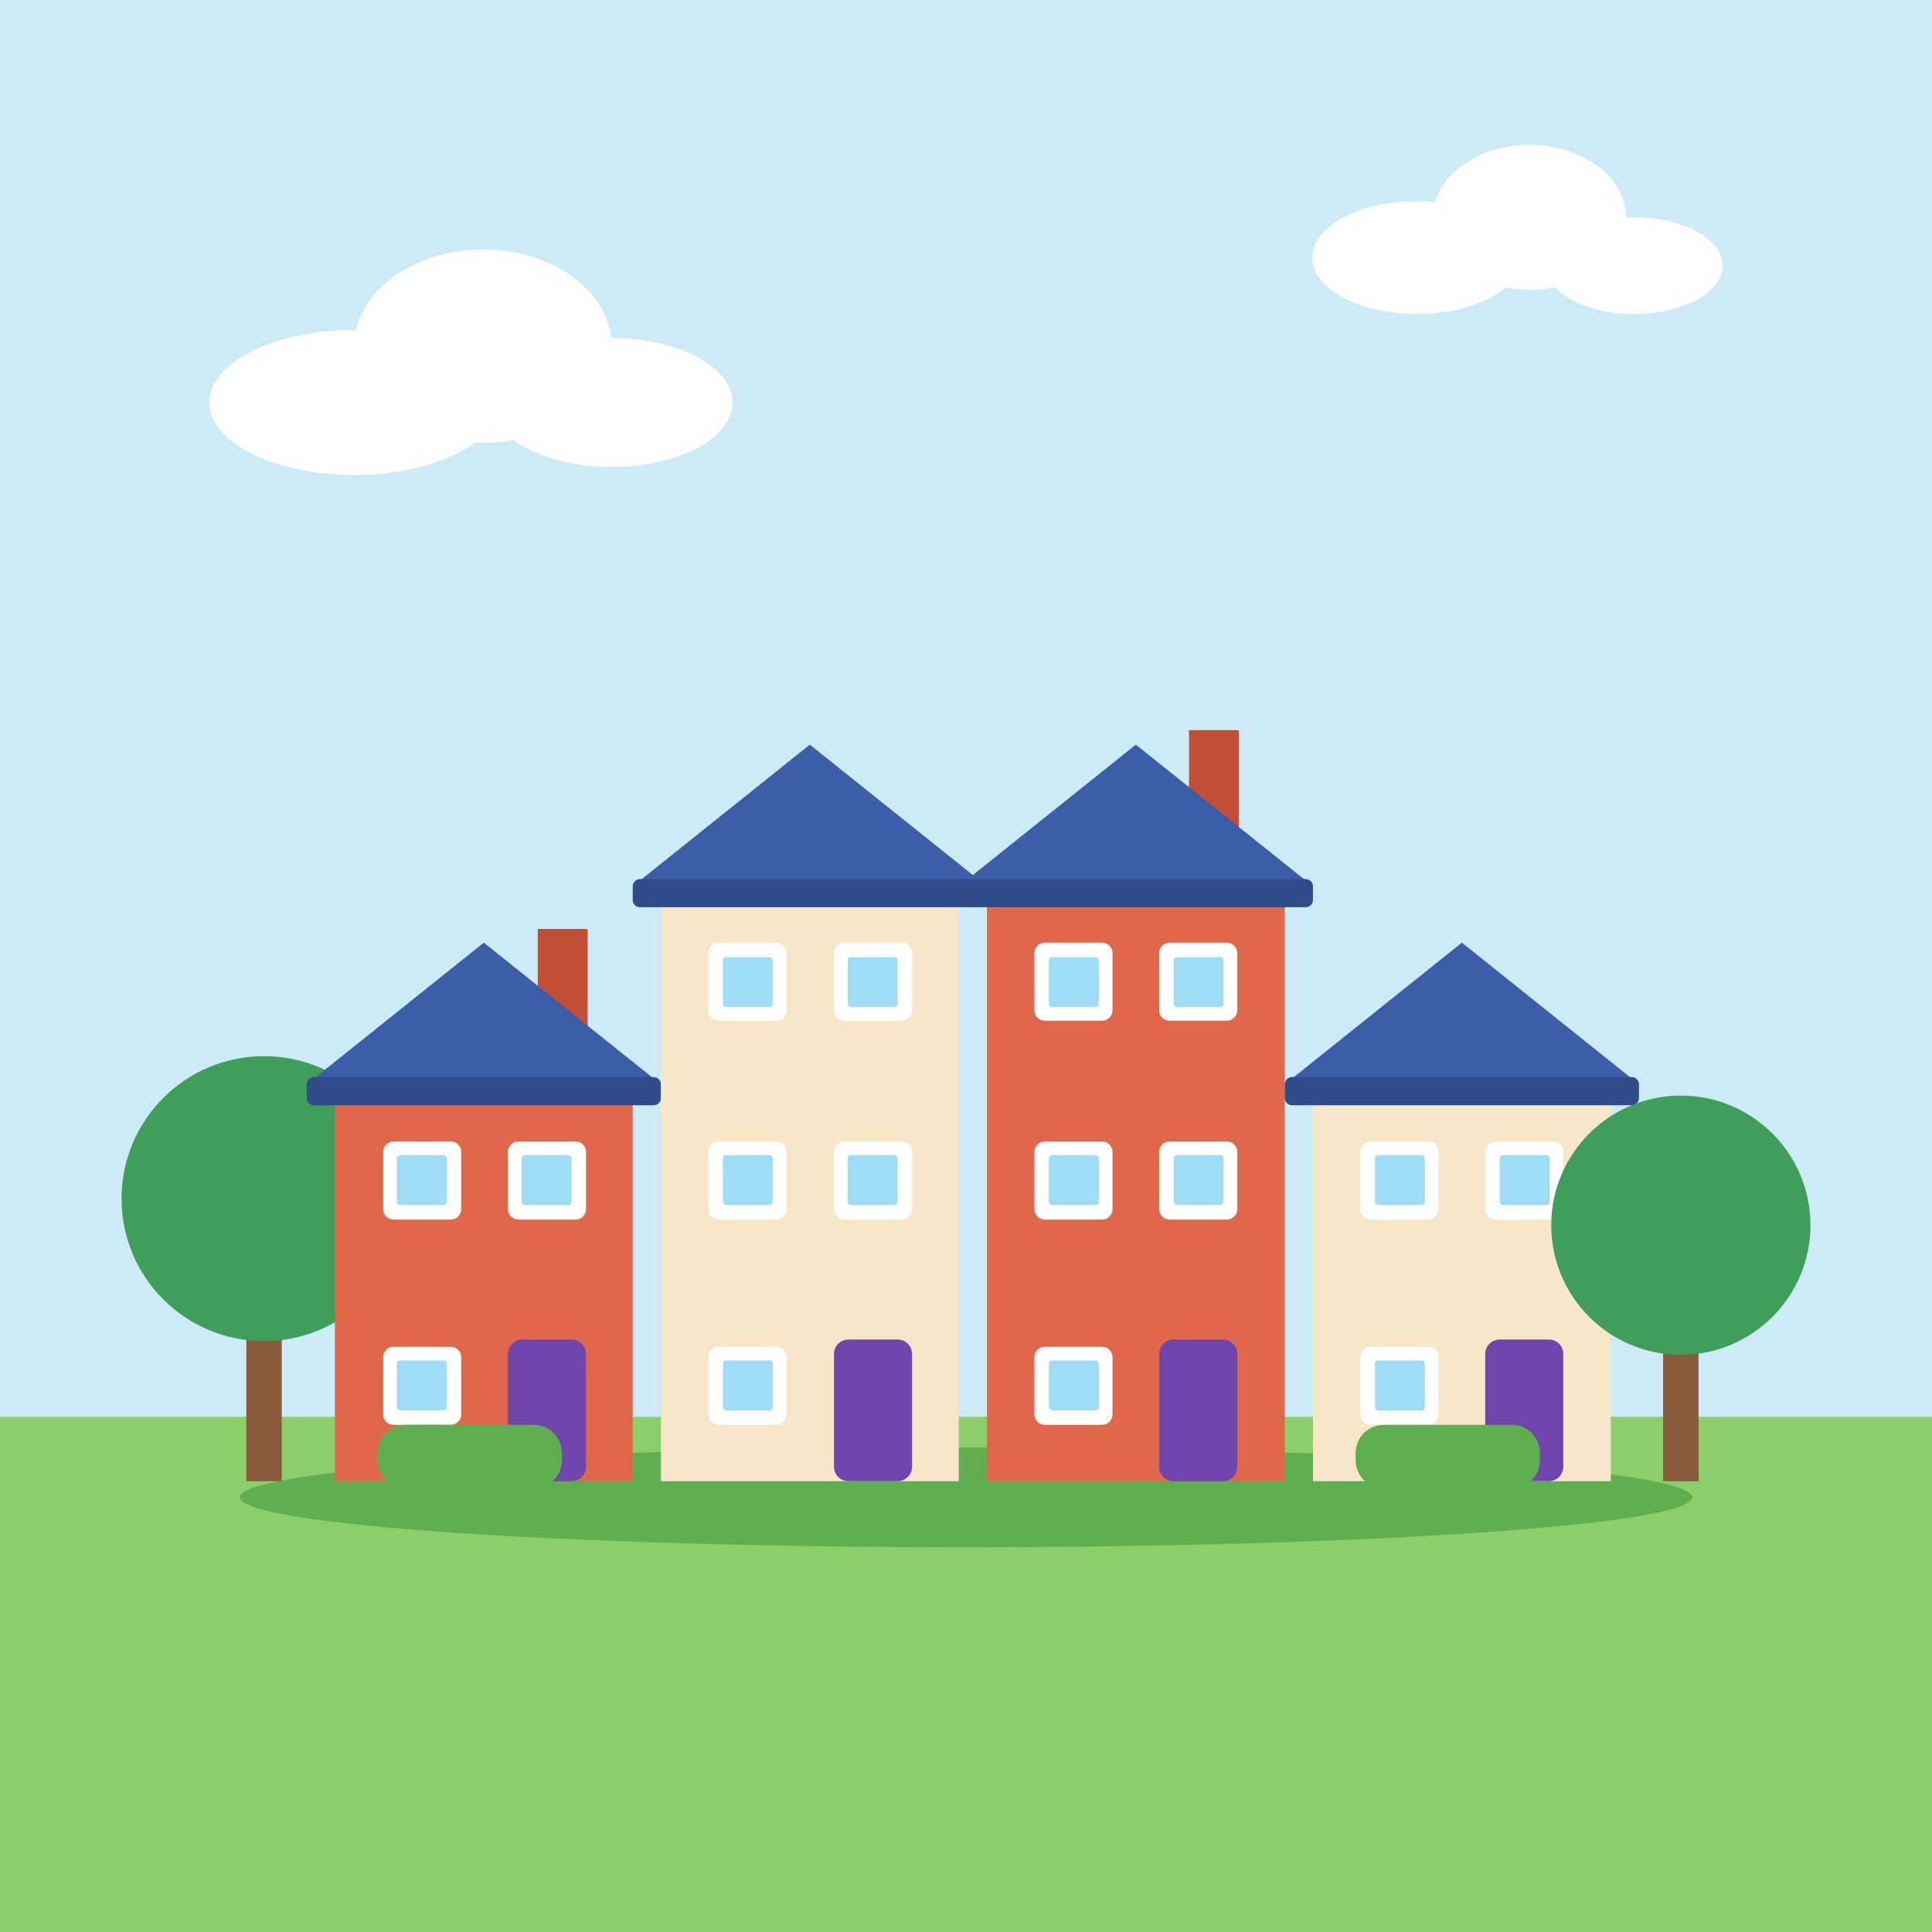
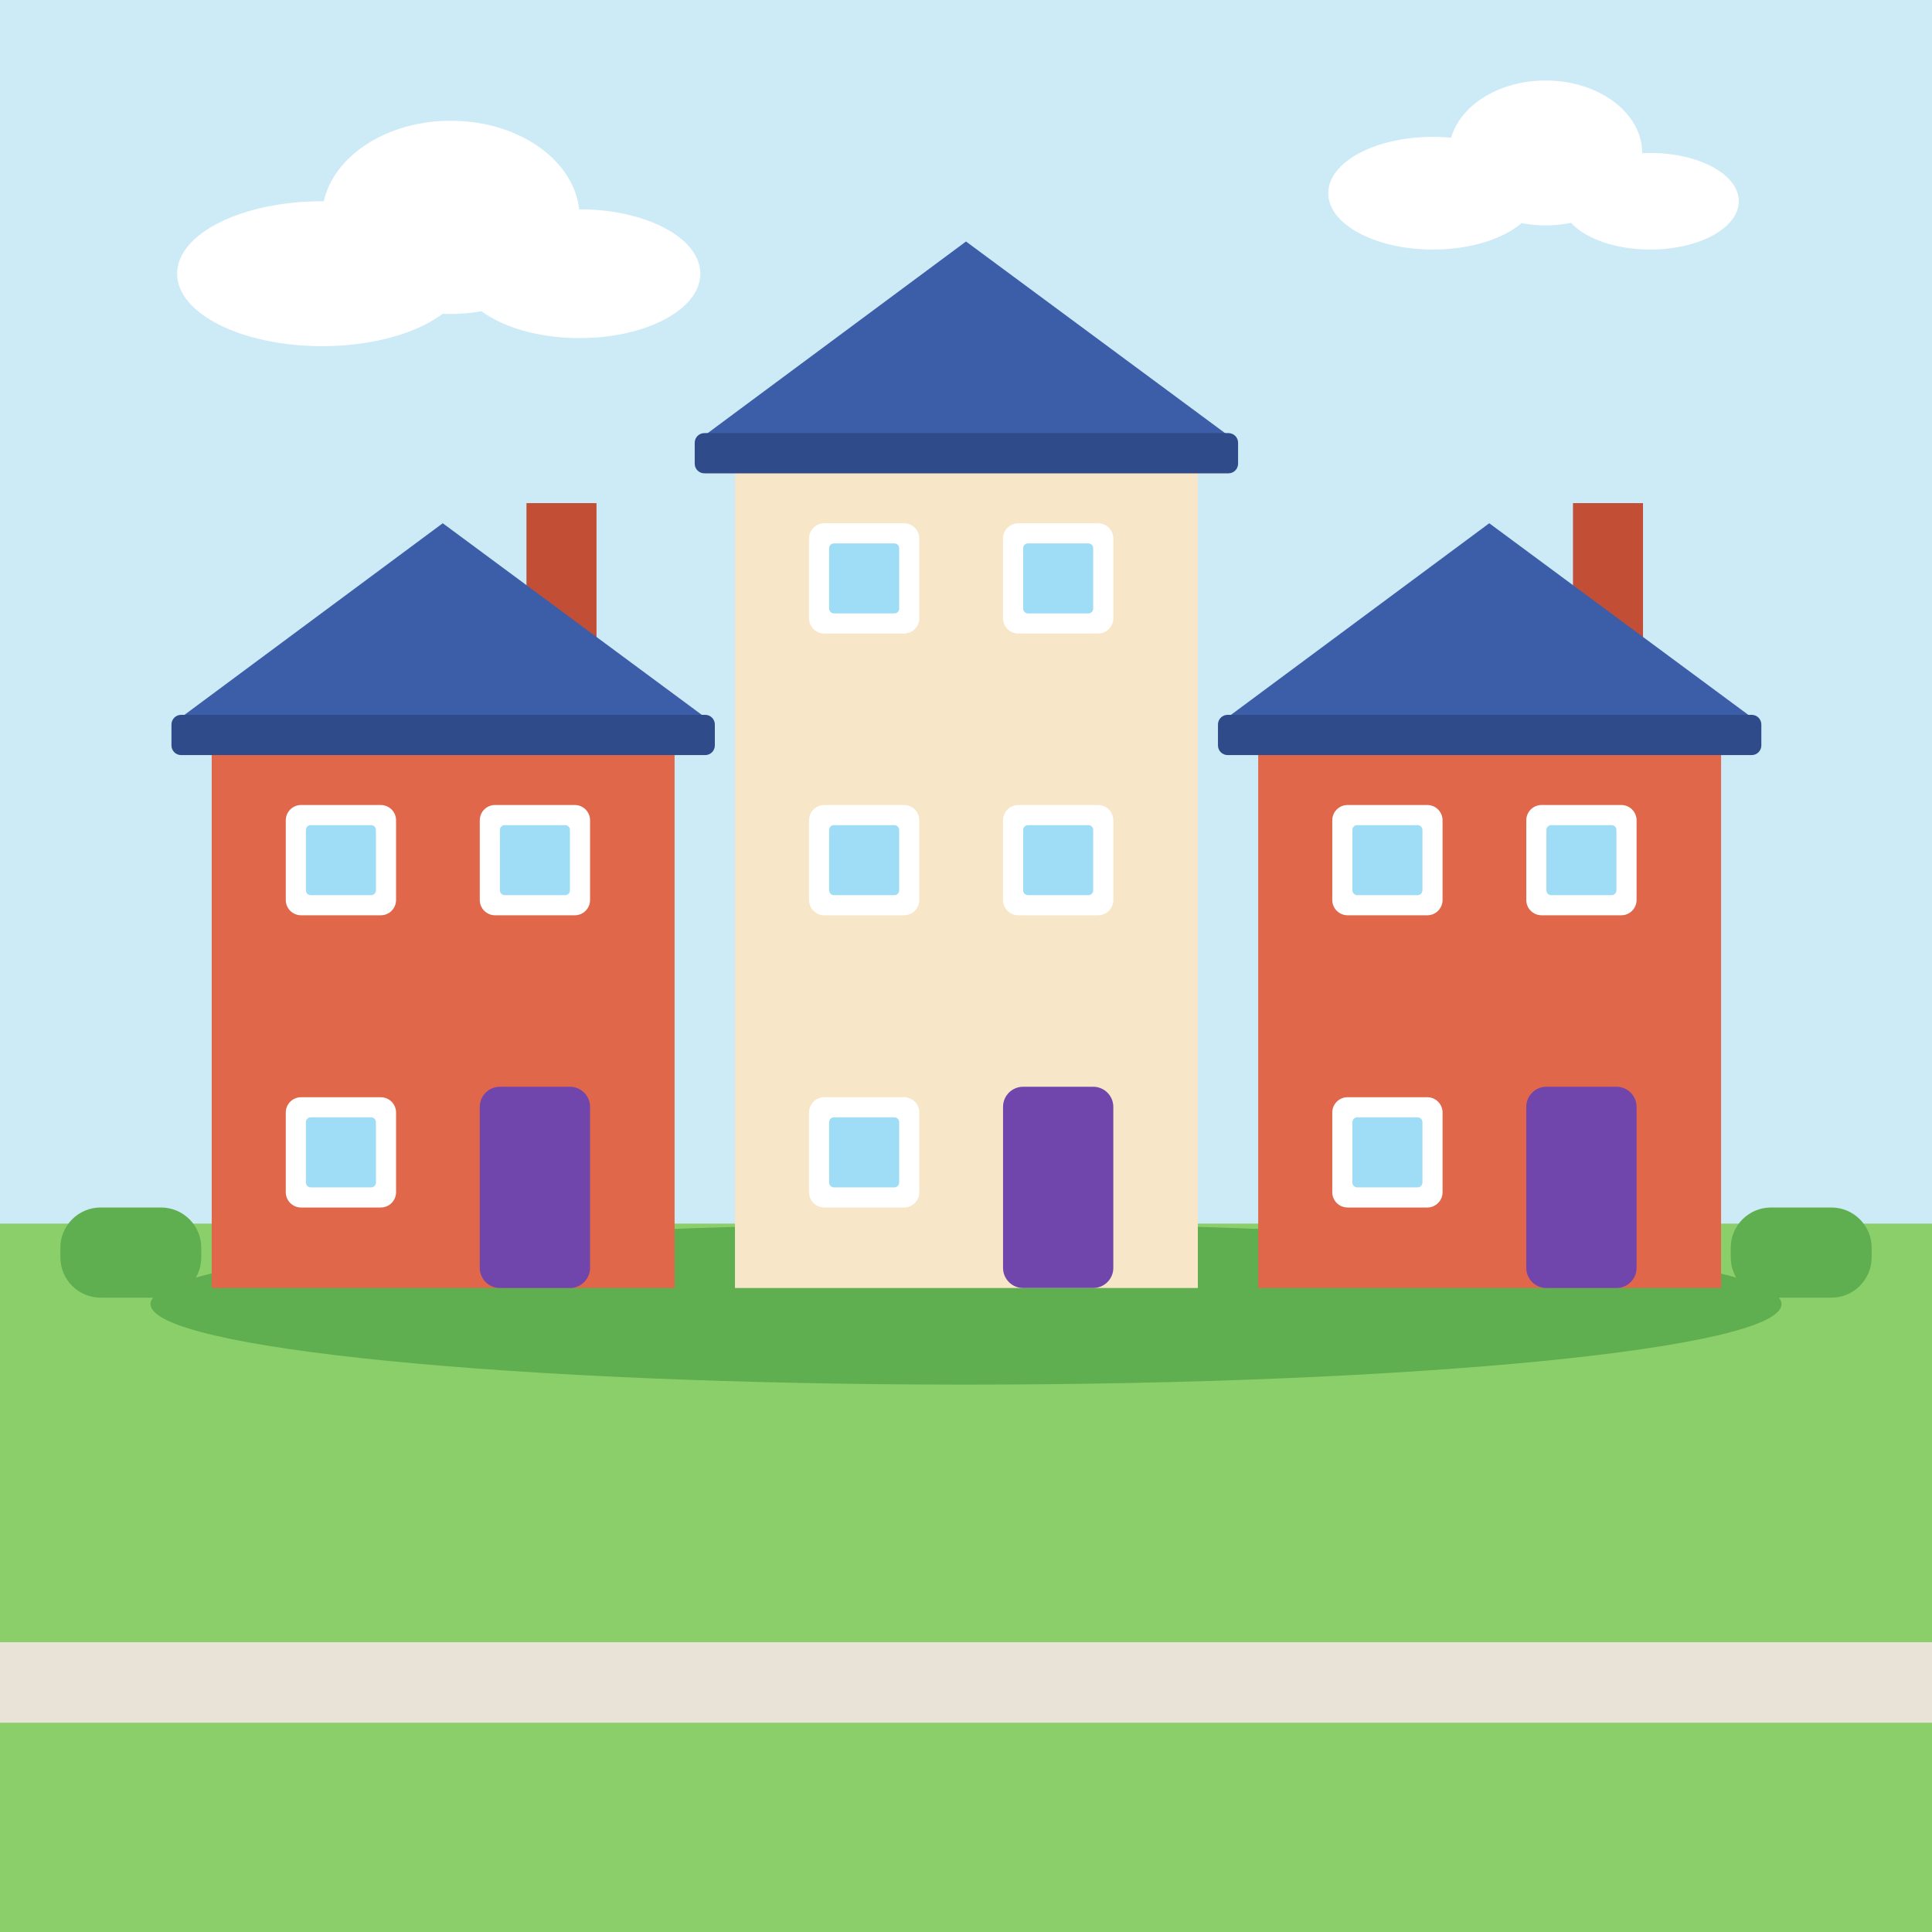
<svg xmlns="http://www.w3.org/2000/svg" viewBox="0 0 240 240">
  <rect x="0" y="0" width="240" height="240" fill="#cdeaf7" />
-   <ellipse cx="44" cy="50" rx="18" ry="9" fill="#ffffff" />
-   <ellipse cx="60" cy="43" rx="16" ry="12" fill="#ffffff" />
-   <ellipse cx="76" cy="50" rx="15" ry="8" fill="#ffffff" />
-   <ellipse cx="176" cy="32" rx="13" ry="7" fill="#ffffff" />
-   <ellipse cx="190" cy="27" rx="12" ry="9" fill="#ffffff" />
-   <ellipse cx="203" cy="33" rx="11" ry="6" fill="#ffffff" />
-   <rect x="0" y="176" width="240" height="64" fill="#8bcf6a" />
-   <ellipse cx="120" cy="186" rx="90.2" ry="6.2" fill="#5fae4f" />
-   <rect x="30.6" y="158.1" width="4.4" height="25.9" fill="#8a5a3c" />
-   <circle cx="32.8" cy="148.9" r="17.7" fill="#3f9f5a" />
-   <rect x="66.8" y="115.4" width="6.2" height="15.8" fill="#c24e36" />
-   <rect x="41.6" y="134.7" width="37" height="49.3" fill="#e0674a" />
-   <polygon points="38.1,134.7 60.1,117.1 82.1,134.7" fill="#3c5ea8" />
-   <rect x="38.1" y="133.8" width="44" height="3.5" rx="0.9" fill="#2f4b8a" />
-   <rect x="63.1" y="166.4" width="9.7" height="17.6" rx="1.8" fill="#7046ad" />
-   <rect x="47.6" y="167.3" width="9.7" height="9.7" rx="1.3" fill="#ffffff" />
-   <rect x="49.3" y="169" width="6.2" height="6.2" rx="0.4" fill="#9fdcf5" />
-   <rect x="47.6" y="141.8" width="9.7" height="9.7" rx="1.3" fill="#ffffff" />
-   <rect x="49.3" y="143.5" width="6.2" height="6.2" rx="0.4" fill="#9fdcf5" />
-   <rect x="63.1" y="141.8" width="9.7" height="9.7" rx="1.3" fill="#ffffff" />
-   <rect x="64.8" y="143.5" width="6.2" height="6.2" rx="0.4" fill="#9fdcf5" />
-   <rect x="82.1" y="110.1" width="37" height="73.9" fill="#f7e6c8" />
-   <polygon points="78.6,110.1 100.6,92.5 122.6,110.1" fill="#3c5ea8" />
-   <rect x="78.6" y="109.2" width="44" height="3.5" rx="0.9" fill="#2f4b8a" />
-   <rect x="103.6" y="166.4" width="9.7" height="17.6" rx="1.8" fill="#7046ad" />
-   <rect x="88" y="167.3" width="9.7" height="9.7" rx="1.3" fill="#ffffff" />
-   <rect x="89.8" y="169" width="6.2" height="6.2" rx="0.4" fill="#9fdcf5" />
-   <rect x="88" y="141.8" width="9.7" height="9.7" rx="1.3" fill="#ffffff" />
-   <rect x="89.8" y="143.5" width="6.2" height="6.2" rx="0.4" fill="#9fdcf5" />
-   <rect x="103.6" y="141.8" width="9.7" height="9.7" rx="1.3" fill="#ffffff" />
-   <rect x="105.3" y="143.5" width="6.2" height="6.2" rx="0.4" fill="#9fdcf5" />
-   <rect x="88" y="117.1" width="9.7" height="9.7" rx="1.3" fill="#ffffff" />
-   <rect x="89.8" y="118.9" width="6.2" height="6.2" rx="0.4" fill="#9fdcf5" />
-   <rect x="103.6" y="117.1" width="9.7" height="9.7" rx="1.3" fill="#ffffff" />
-   <rect x="105.3" y="118.9" width="6.2" height="6.2" rx="0.4" fill="#9fdcf5" />
-   <rect x="147.7" y="90.7" width="6.2" height="15.8" fill="#c24e36" />
-   <rect x="122.6" y="110.1" width="37" height="73.9" fill="#e0674a" />
-   <polygon points="119.1,110.1 141.1,92.5 163.1,110.1" fill="#3c5ea8" />
-   <rect x="119.1" y="109.2" width="44" height="3.5" rx="0.9" fill="#2f4b8a" />
-   <rect x="144" y="166.4" width="9.7" height="17.6" rx="1.8" fill="#7046ad" />
-   <rect x="128.5" y="167.3" width="9.7" height="9.7" rx="1.3" fill="#ffffff" />
-   <rect x="130.3" y="169" width="6.2" height="6.2" rx="0.4" fill="#9fdcf5" />
-   <rect x="128.5" y="141.8" width="9.7" height="9.7" rx="1.3" fill="#ffffff" />
-   <rect x="130.3" y="143.5" width="6.2" height="6.2" rx="0.4" fill="#9fdcf5" />
-   <rect x="144" y="141.8" width="9.7" height="9.7" rx="1.3" fill="#ffffff" />
-   <rect x="145.8" y="143.5" width="6.2" height="6.2" rx="0.4" fill="#9fdcf5" />
-   <rect x="128.5" y="117.1" width="9.7" height="9.7" rx="1.3" fill="#ffffff" />
-   <rect x="130.3" y="118.9" width="6.2" height="6.2" rx="0.4" fill="#9fdcf5" />
-   <rect x="144" y="117.1" width="9.7" height="9.7" rx="1.3" fill="#ffffff" />
-   <rect x="145.8" y="118.9" width="6.2" height="6.2" rx="0.4" fill="#9fdcf5" />
-   <rect x="163.1" y="134.7" width="37" height="49.3" fill="#f7e6c8" />
-   <polygon points="159.6,134.7 181.6,117.1 203.6,134.7" fill="#3c5ea8" />
-   <rect x="159.6" y="133.8" width="44" height="3.5" rx="0.9" fill="#2f4b8a" />
-   <rect x="184.5" y="166.4" width="9.7" height="17.6" rx="1.8" fill="#7046ad" />
-   <rect x="169" y="167.3" width="9.7" height="9.7" rx="1.3" fill="#ffffff" />
-   <rect x="170.8" y="169" width="6.2" height="6.2" rx="0.4" fill="#9fdcf5" />
-   <rect x="169" y="141.8" width="9.7" height="9.7" rx="1.3" fill="#ffffff" />
-   <rect x="170.8" y="143.5" width="6.2" height="6.2" rx="0.4" fill="#9fdcf5" />
-   <rect x="184.5" y="141.8" width="9.7" height="9.7" rx="1.3" fill="#ffffff" />
-   <rect x="186.3" y="143.5" width="6.2" height="6.2" rx="0.4" fill="#9fdcf5" />
-   <rect x="206.6" y="160.6" width="4.4" height="23.4" fill="#8a5a3c" />
-   <circle cx="208.8" cy="152.2" r="16.1" fill="#3f9f5a" />
-   <rect x="46.9" y="177" width="22.9" height="7.9" rx="3.5" fill="#5fae4f" />
-   <rect x="168.4" y="177" width="22.9" height="7.9" rx="3.5" fill="#5fae4f" />
+   <ellipse cx="40" cy="34" rx="18" ry="9" fill="#ffffff" />
+   <ellipse cx="56" cy="27" rx="16" ry="12" fill="#ffffff" />
+   <ellipse cx="72" cy="34" rx="15" ry="8" fill="#ffffff" />
+   <ellipse cx="178" cy="24" rx="13" ry="7" fill="#ffffff" />
+   <ellipse cx="192" cy="19" rx="12" ry="9" fill="#ffffff" />
+   <ellipse cx="205" cy="25" rx="11" ry="6" fill="#ffffff" />
+   <rect x="0" y="152" width="240" height="88" fill="#8bcf6a" />
+   <rect x="0" y="204" width="240" height="10" fill="#e8e3d6" />
+   <ellipse cx="120" cy="162" rx="101.3" ry="10" fill="#5fae4f" />
+   <rect x="7.5" y="150" width="17.5" height="11.2" rx="5" fill="#5fae4f" />
+   <rect x="65.4" y="62.5" width="8.7" height="22.5" fill="#c24e36" />
+   <rect x="26.3" y="90" width="57.5" height="70" fill="#e0674a" />
+   <polygon points="21.3,90 55,65 88.8,90" fill="#3c5ea8" />
+   <rect x="21.3" y="88.8" width="67.5" height="5" rx="1.2" fill="#2f4b8a" />
+   <rect x="59.6" y="135" width="13.7" height="25" rx="2.5" fill="#7046ad" />
+   <rect x="35.5" y="136.3" width="13.7" height="13.7" rx="1.9" fill="#ffffff" />
+   <rect x="38" y="138.8" width="8.7" height="8.7" rx="0.6" fill="#9fdcf5" />
+   <rect x="35.5" y="100" width="13.7" height="13.7" rx="1.9" fill="#ffffff" />
+   <rect x="38" y="102.5" width="8.7" height="8.7" rx="0.6" fill="#9fdcf5" />
+   <rect x="59.6" y="100" width="13.7" height="13.7" rx="1.9" fill="#ffffff" />
+   <rect x="62.1" y="102.5" width="8.7" height="8.7" rx="0.6" fill="#9fdcf5" />
+   <rect x="91.3" y="55" width="57.5" height="105" fill="#f7e6c8" />
+   <polygon points="86.3,55 120,30 153.8,55" fill="#3c5ea8" />
+   <rect x="86.3" y="53.8" width="67.5" height="5" rx="1.2" fill="#2f4b8a" />
+   <rect x="124.6" y="135" width="13.7" height="25" rx="2.5" fill="#7046ad" />
+   <rect x="100.5" y="136.3" width="13.7" height="13.7" rx="1.9" fill="#ffffff" />
+   <rect x="103" y="138.8" width="8.7" height="8.7" rx="0.6" fill="#9fdcf5" />
+   <rect x="100.5" y="100" width="13.7" height="13.7" rx="1.9" fill="#ffffff" />
+   <rect x="103" y="102.5" width="8.7" height="8.7" rx="0.6" fill="#9fdcf5" />
+   <rect x="124.6" y="100" width="13.7" height="13.7" rx="1.9" fill="#ffffff" />
+   <rect x="127.1" y="102.5" width="8.7" height="8.7" rx="0.6" fill="#9fdcf5" />
+   <rect x="100.5" y="65" width="13.7" height="13.7" rx="1.9" fill="#ffffff" />
+   <rect x="103" y="67.5" width="8.7" height="8.7" rx="0.6" fill="#9fdcf5" />
+   <rect x="124.6" y="65" width="13.7" height="13.7" rx="1.9" fill="#ffffff" />
+   <rect x="127.1" y="67.5" width="8.7" height="8.7" rx="0.6" fill="#9fdcf5" />
+   <rect x="195.4" y="62.5" width="8.7" height="22.5" fill="#c24e36" />
+   <rect x="156.3" y="90" width="57.5" height="70" fill="#e0674a" />
+   <polygon points="151.3,90 185,65 218.8,90" fill="#3c5ea8" />
+   <rect x="151.3" y="88.8" width="67.5" height="5" rx="1.2" fill="#2f4b8a" />
+   <rect x="189.6" y="135" width="13.7" height="25" rx="2.5" fill="#7046ad" />
+   <rect x="165.5" y="136.3" width="13.7" height="13.7" rx="1.9" fill="#ffffff" />
+   <rect x="168" y="138.8" width="8.7" height="8.7" rx="0.6" fill="#9fdcf5" />
+   <rect x="165.5" y="100" width="13.7" height="13.7" rx="1.9" fill="#ffffff" />
+   <rect x="168" y="102.5" width="8.7" height="8.7" rx="0.6" fill="#9fdcf5" />
+   <rect x="189.6" y="100" width="13.7" height="13.7" rx="1.9" fill="#ffffff" />
+   <rect x="192.1" y="102.5" width="8.7" height="8.7" rx="0.6" fill="#9fdcf5" />
+   <rect x="215" y="150" width="17.5" height="11.2" rx="5" fill="#5fae4f" />
</svg>
